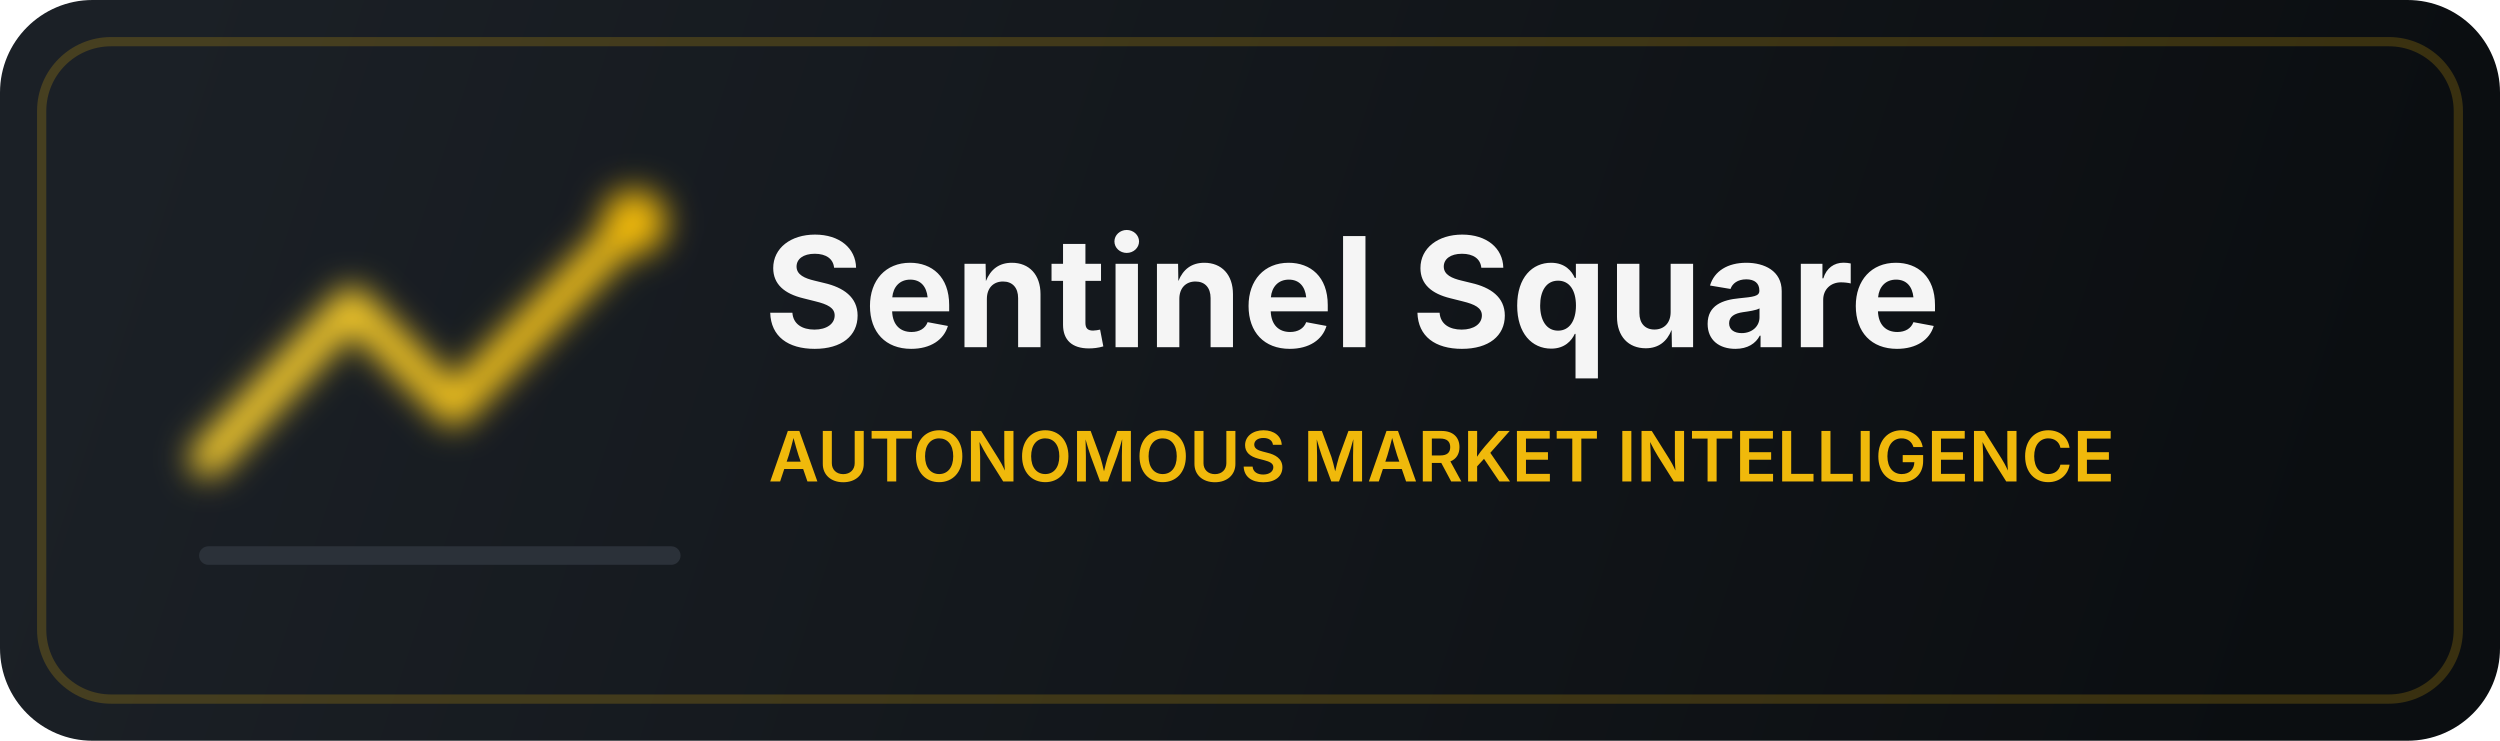
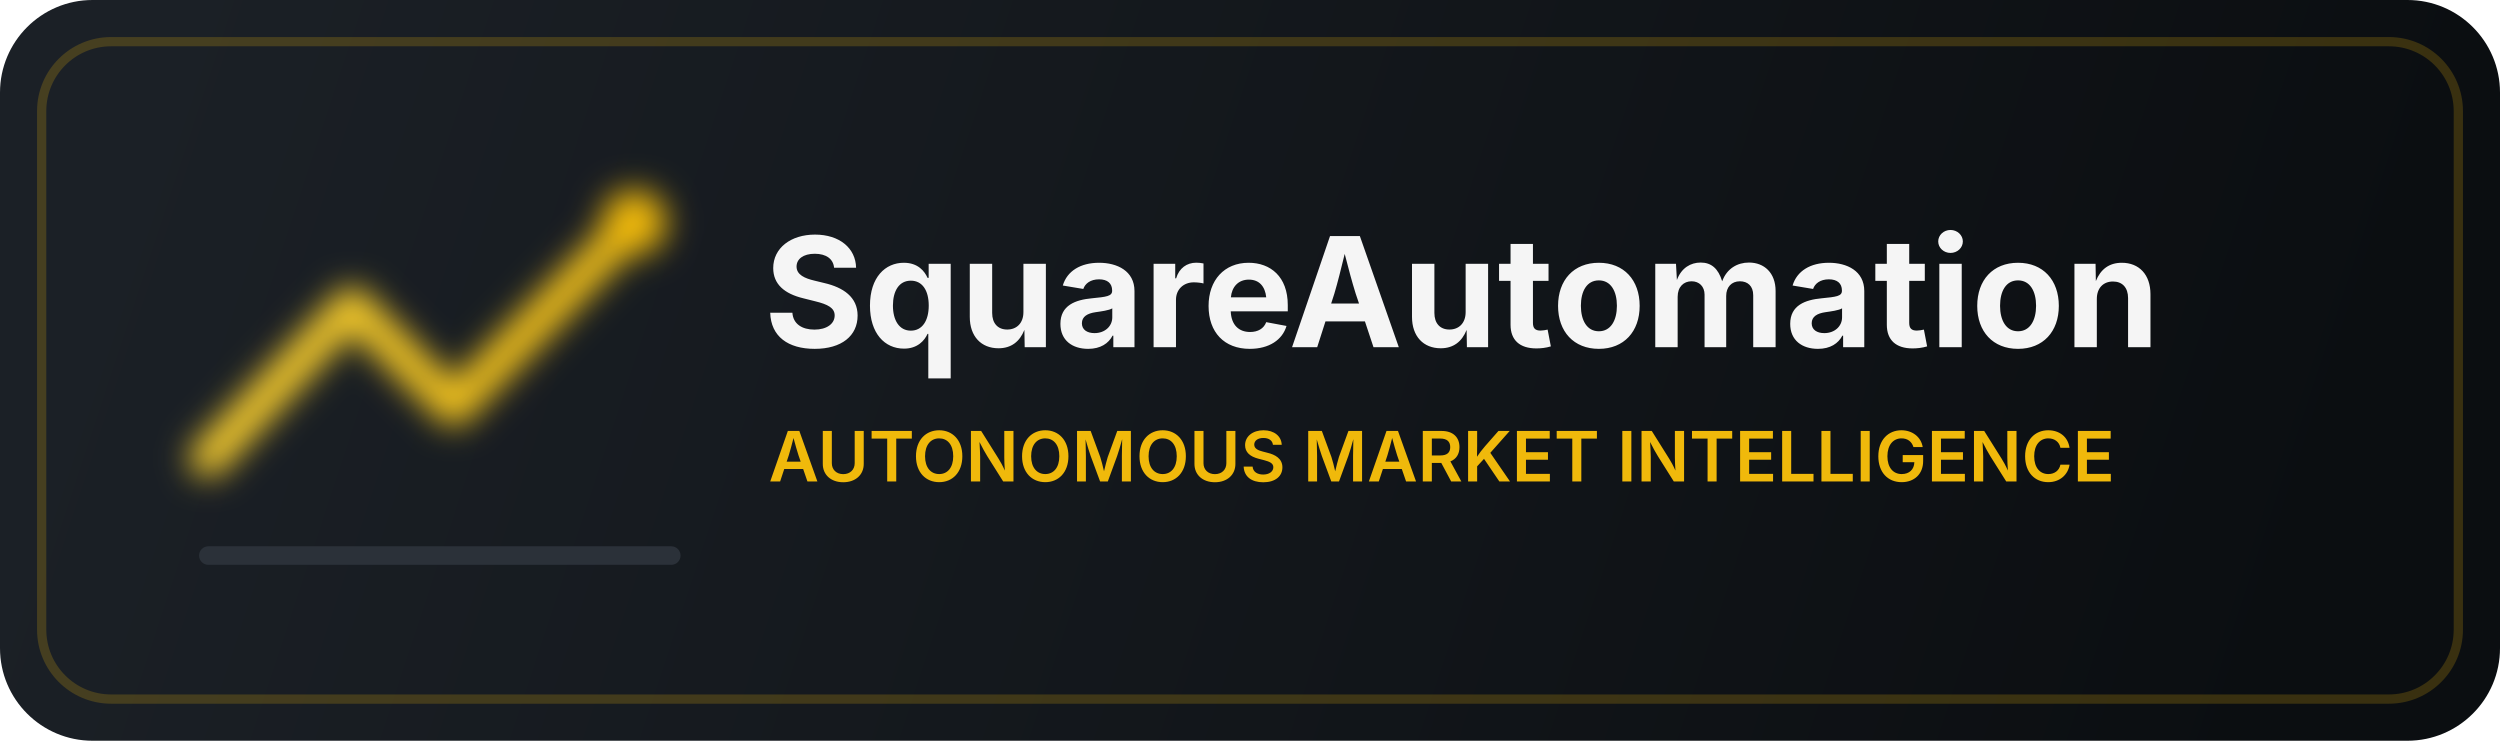
<svg xmlns="http://www.w3.org/2000/svg" width="1080" height="320" viewBox="0 0 1080 320" fill="none">
  <defs>
    <linearGradient id="panel" x1="70" y1="10" x2="980" y2="310" gradientUnits="userSpaceOnUse">
      <stop stop-color="#1B2026" />
      <stop offset="1" stop-color="#0B0E11" />
    </linearGradient>
    <linearGradient id="accent" x1="90" y1="94" x2="280" y2="210" gradientUnits="userSpaceOnUse">
      <stop stop-color="#F8D33A" />
      <stop offset="1" stop-color="#F0B90B" />
    </linearGradient>
    <filter id="glow" x="58" y="64" width="250" height="164" filterUnits="userSpaceOnUse" color-interpolation-filters="sRGB">
      <feFlood flood-opacity="0" result="BackgroundImageFix" />
      <feBlend mode="normal" in="SourceGraphic" in2="BackgroundImageFix" result="shape" />
      <feGaussianBlur stdDeviation="7" result="effect1_foregroundBlur" />
    </filter>
  </defs>
  <rect width="1080" height="320" rx="40" fill="url(#panel)" />
  <rect x="18" y="18" width="1044" height="284" rx="30" stroke="#F0B90B" stroke-opacity="0.2" stroke-width="4" />
  <g filter="url(#glow)">
    <path d="M90 198L152 132L196 176L274 96" stroke="url(#accent)" stroke-width="16" stroke-linecap="round" stroke-linejoin="round" />
    <circle cx="274" cy="96" r="14" fill="#F0B90B" />
  </g>
  <rect x="86" y="236" width="208" height="8" rx="4" fill="#2B3139" />
-   <text x="330" y="150" fill="#F5F5F5" font-family="'IBM Plex Sans', 'Inter', Arial, sans-serif" font-size="66" font-weight="700">Sentinel Square</text>
+   <text x="330" y="150" fill="#F5F5F5" font-family="'IBM Plex Sans', 'Inter', Arial, sans-serif" font-size="66" font-weight="700">SquareAutomation</text>
  <text x="332" y="208" fill="#F0B90B" font-family="'IBM Plex Sans', 'Inter', Arial, sans-serif" font-size="30" font-weight="600">AUTONOMOUS MARKET INTELLIGENCE</text>
</svg>
